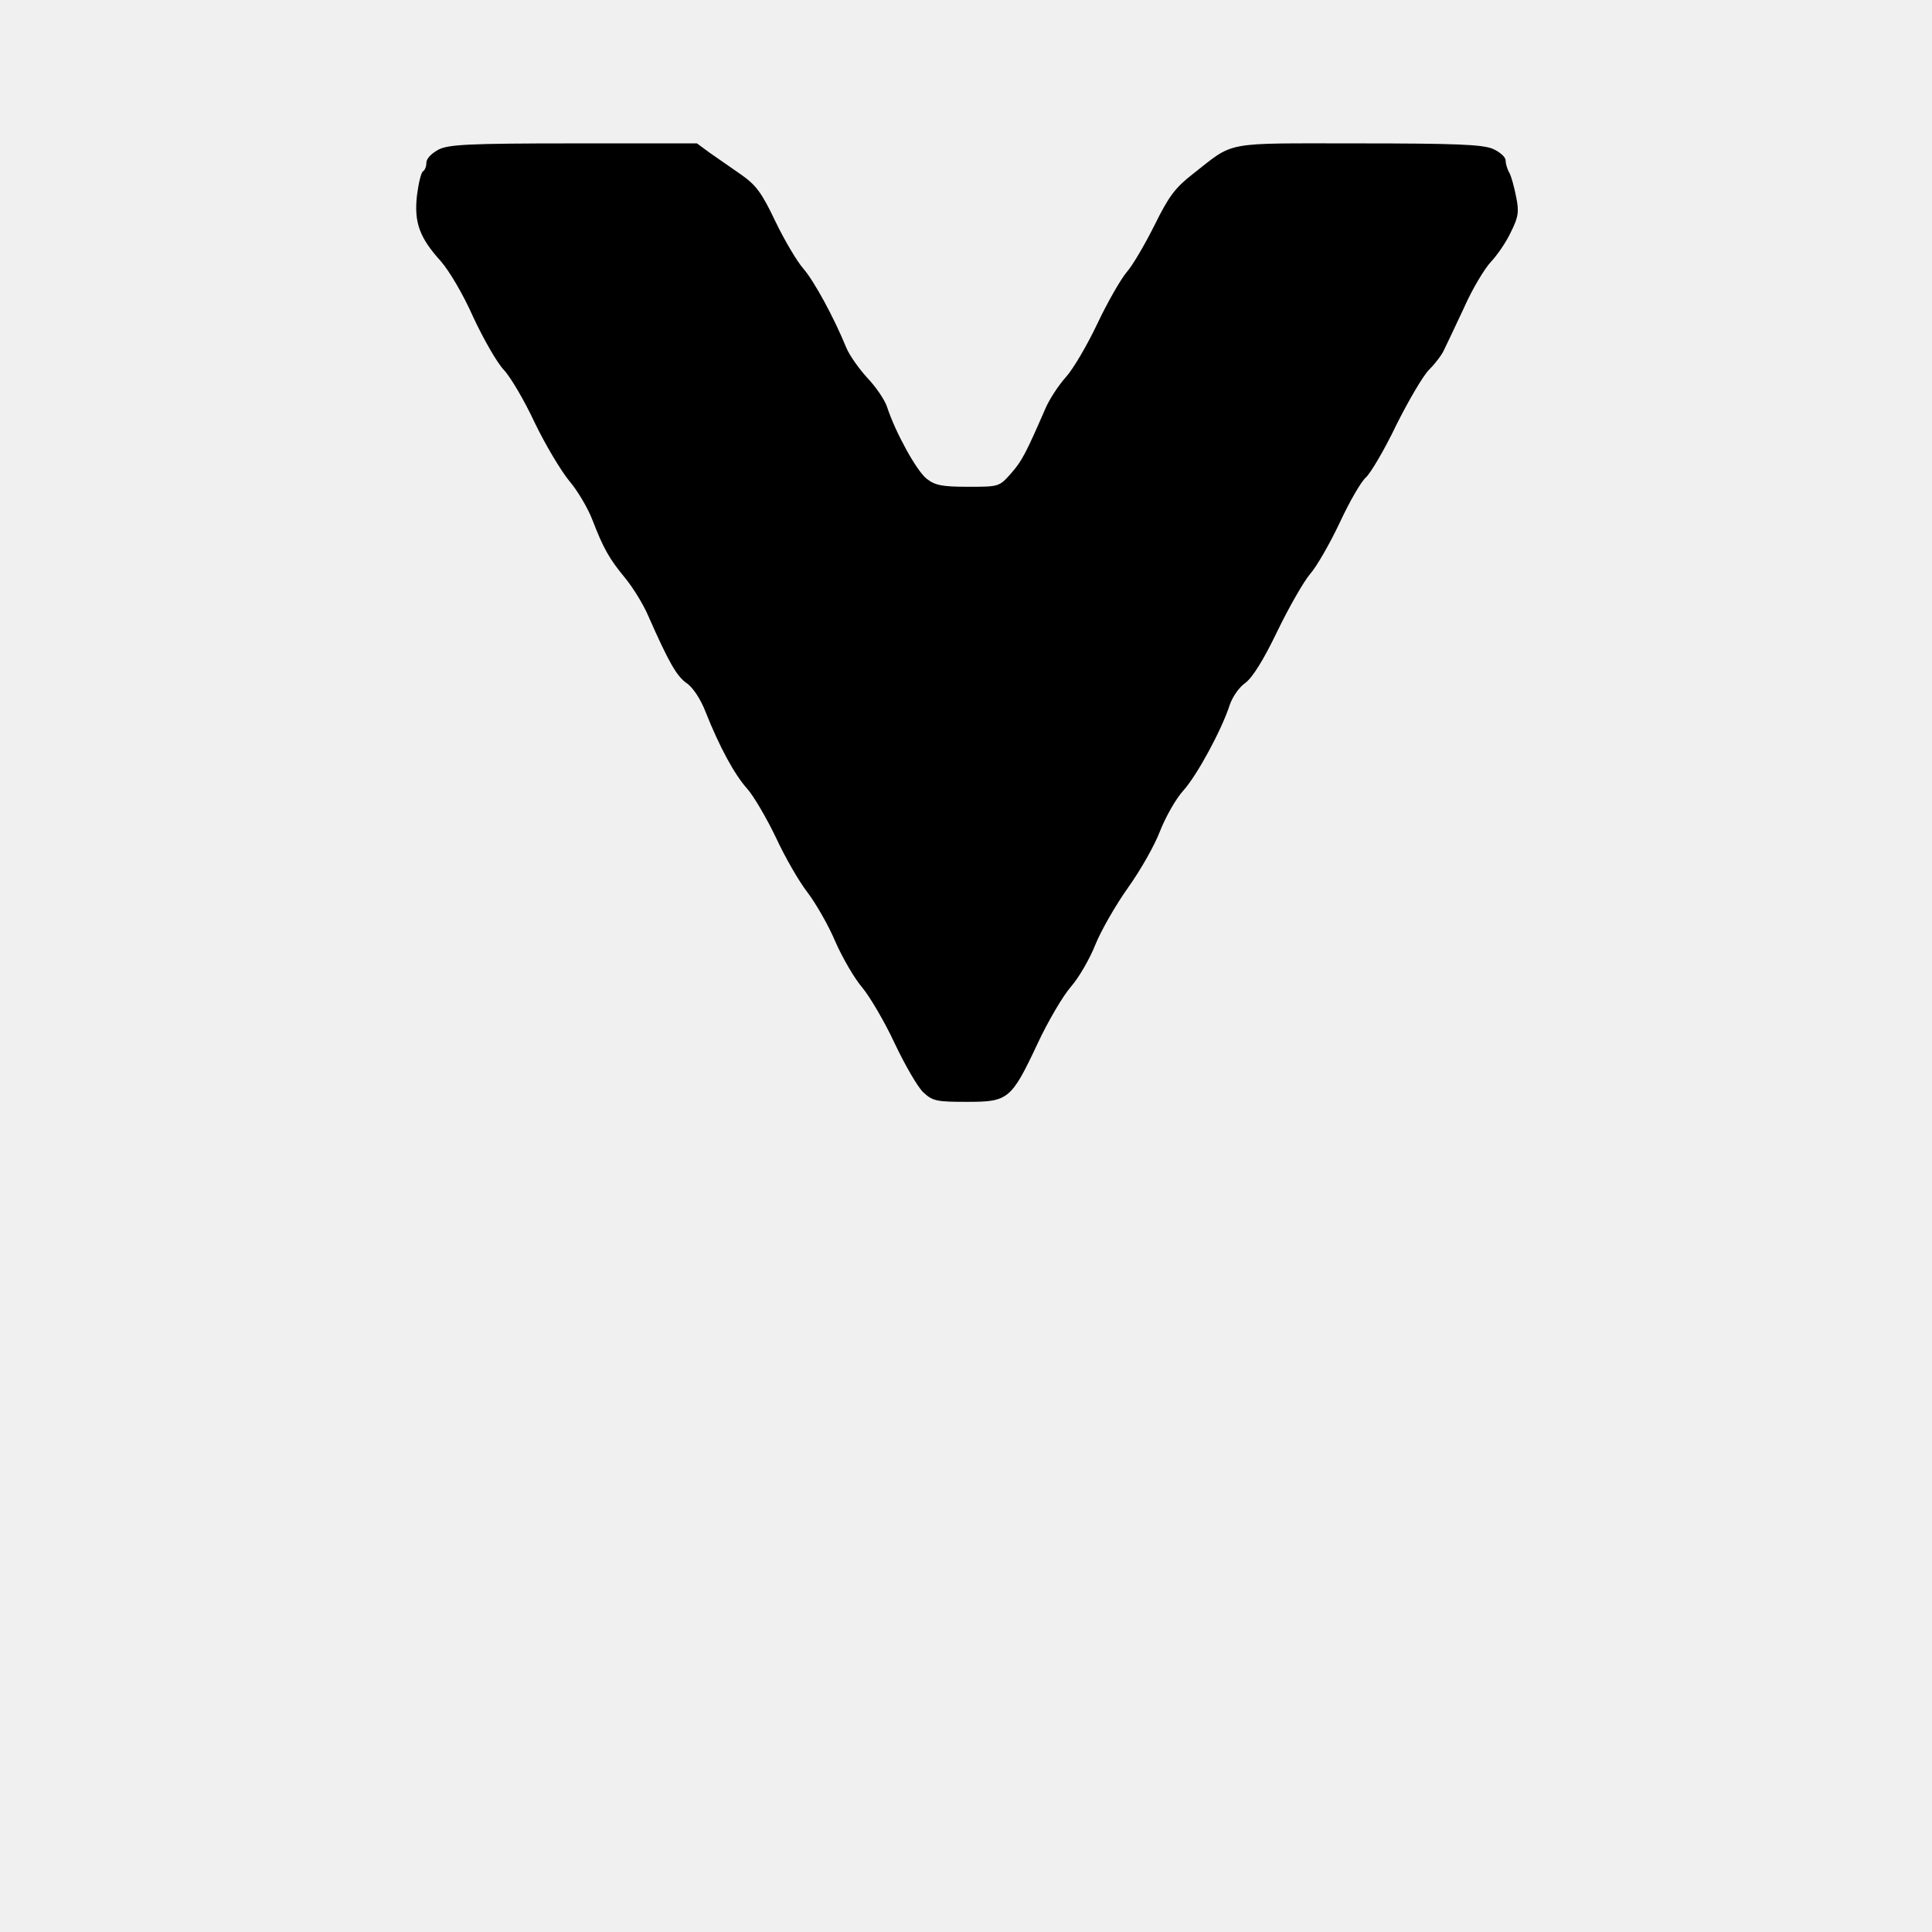
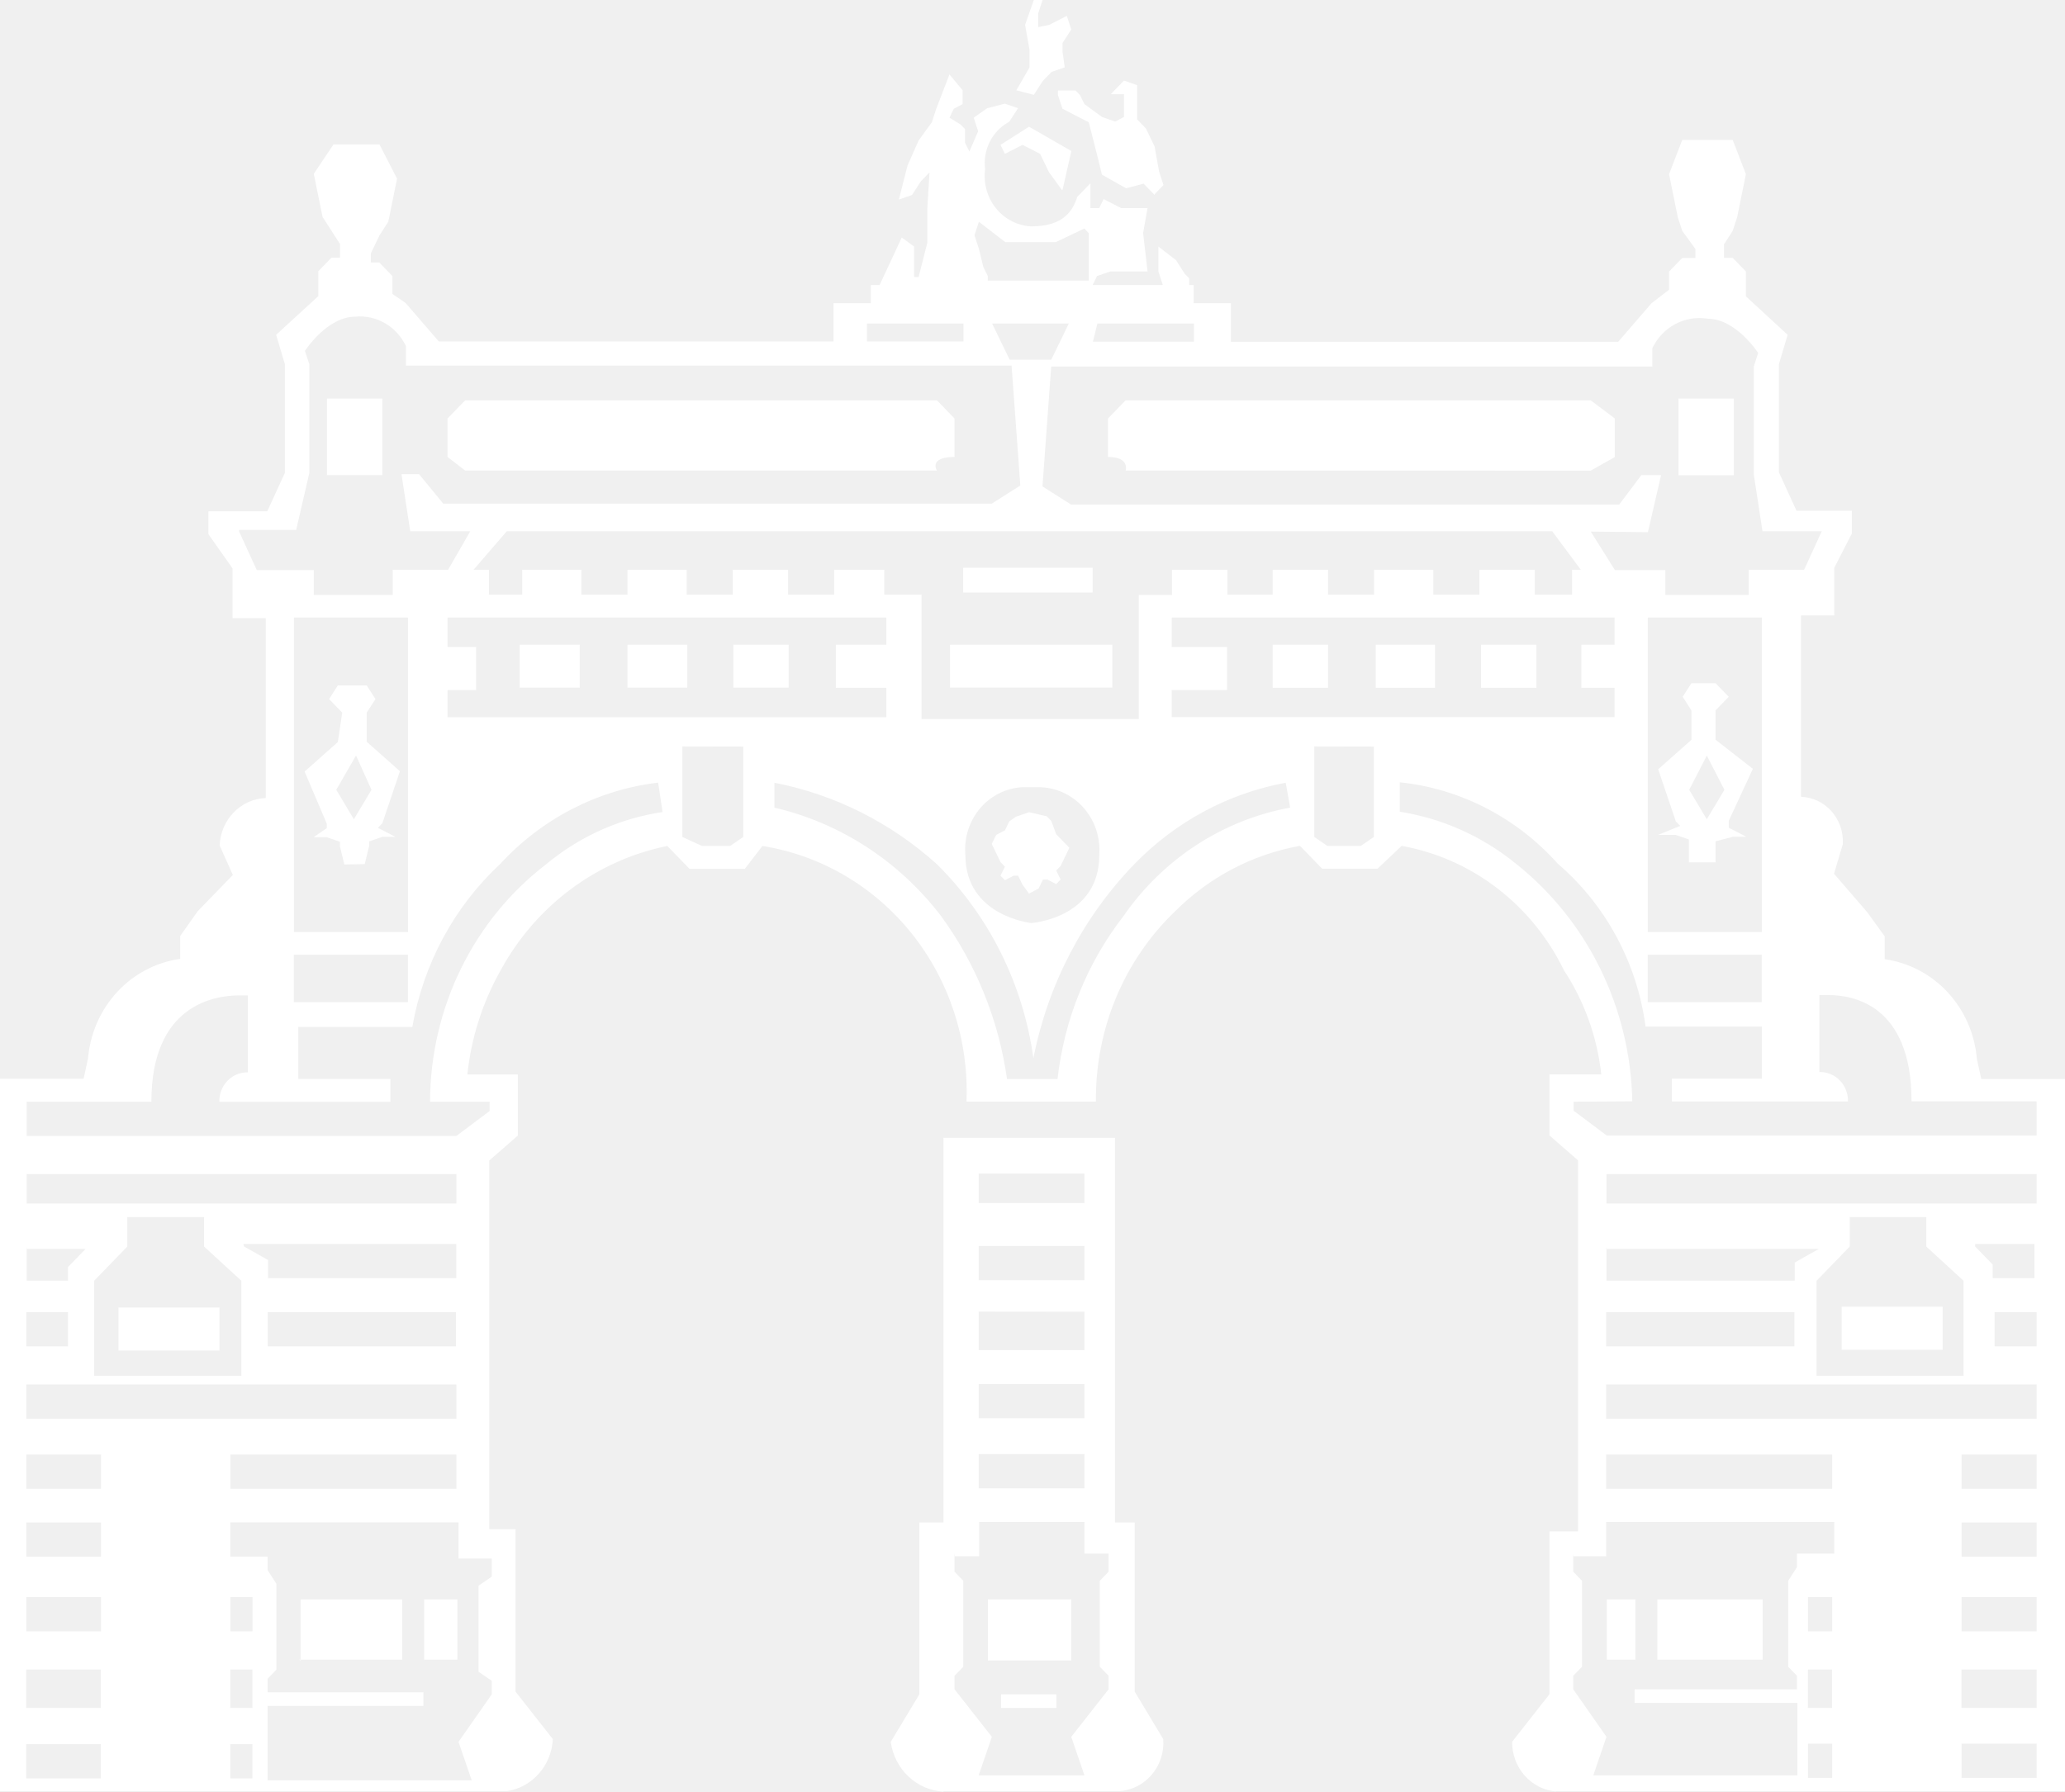
- <svg xmlns="http://www.w3.org/2000/svg" version="1.0" width="512pt" height="512pt" viewBox="0 0 512 512" preserveAspectRatio="xMidYMid meet">
-   <g transform="translate(0,512) scale(0.1,-0.1)" fill="#000000" stroke="none">
-     <path d="M1163 4724 c-19 -10 -33 -24 -33 -35 0 -10 -4 -20 -9 -23 -5 -3 -12 -32 -16 -64 -8 -72 7 -112 63 -174 22 -25 59 -87 86 -148 27 -58 63 -121 81 -140 18 -19 55 -82 82 -140 28 -58 69 -127 92 -155 23 -27 50 -74 61 -103 29 -75 44 -102 86 -153 20 -24 48 -69 61 -99 56 -127 76 -161 102 -180 17 -11 38 -43 51 -77 37 -93 76 -165 110 -203 17 -19 51 -77 76 -129 24 -52 62 -118 84 -146 22 -29 56 -88 74 -131 19 -43 51 -98 71 -121 20 -24 59 -90 86 -148 27 -57 61 -116 76 -130 25 -23 35 -25 116 -25 109 0 117 6 187 155 27 58 67 126 88 150 21 24 50 74 65 112 15 37 54 105 86 150 33 46 71 113 85 150 15 38 42 86 62 108 37 41 102 162 123 227 7 21 25 47 41 58 19 14 48 60 85 137 31 64 70 132 87 152 17 19 52 80 78 135 26 56 57 110 70 121 12 11 49 73 80 138 32 64 71 131 87 147 17 17 35 41 40 53 6 12 30 63 53 112 22 50 55 104 71 121 17 18 41 53 53 79 20 40 22 54 14 93 -5 26 -13 55 -18 64 -6 10 -10 25 -10 33 0 9 -16 23 -35 31 -28 11 -98 14 -357 14 -362 0 -324 7 -438 -82 -46 -36 -63 -59 -100 -134 -25 -50 -58 -107 -74 -125 -16 -19 -51 -80 -78 -137 -27 -57 -64 -120 -83 -141 -19 -21 -45 -60 -56 -87 -51 -117 -61 -136 -90 -169 -31 -35 -32 -35 -114 -35 -69 0 -87 4 -109 21 -27 21 -83 123 -105 190 -6 19 -30 54 -52 77 -22 24 -47 59 -56 80 -33 81 -86 178 -114 210 -16 18 -50 75 -74 125 -37 78 -52 97 -92 125 -26 18 -63 44 -82 57 l-34 25 -326 0 c-279 0 -331 -3 -358 -16z" />
-   </g>
+ <svg xmlns="http://www.w3.org/2000/svg" width="174" height="151" viewBox="0 0 174 151" fill="none">
+   <path fill-rule="evenodd" clip-rule="evenodd" d="M144.555 72.83V70.906L146.039 70.521H147.149L145.666 69.761V69.184L147.699 64.797L144.555 62.343V59.871L145.666 58.726L144.555 57.581H142.521L141.784 58.726L142.521 59.871V62.353L139.722 64.835L141.206 69.222L141.579 69.607L139.713 70.367H141.197L142.307 70.752V72.676H144.555V72.83ZM143.818 63.681L142.335 66.567L143.818 69.049L145.302 66.567L143.818 63.681ZM107.236 57.966H111.901V54.339H107.236V57.966ZM115.922 57.966H120.914V54.339H115.922V57.966ZM124.795 57.966H129.46V54.339H124.795V57.966ZM30.732 72.83L31.105 71.3V70.916L32.216 70.531H33.326L31.843 69.771L32.216 69.386L33.699 64.999L30.9 62.517V60.063L31.637 58.918L30.9 57.773H28.465L27.728 58.918L28.838 60.063L28.465 62.545L25.666 65.028L27.532 69.415V69.8L26.422 70.56H27.532L28.642 70.945V71.329L29.015 72.859L30.732 72.83ZM29.995 63.681L28.334 66.567L29.818 69.049L31.301 66.567L30.005 63.681H29.995ZM61.791 57.956H66.456V54.339H61.791V57.966V57.956ZM52.918 57.956H57.91V54.339H52.872V57.966L52.918 57.956ZM43.859 57.956H48.851V54.339H43.794V57.966L43.859 57.956ZM86.776 75.274L87.513 74.889L87.886 74.129H88.26L88.997 74.514L89.37 74.129L88.997 73.369L89.37 72.984L90.107 71.454L89.37 70.694L88.997 70.309L88.577 69.184L88.204 68.799L86.711 68.453L85.6 68.838L85.05 69.222L84.677 69.982L83.94 70.367L83.567 71.127L84.304 72.657L84.677 73.042L84.304 73.802L84.677 74.187L85.414 73.802H85.787L86.16 74.562L86.711 75.322L86.776 75.274ZM155.182 113.758H163.691V110.13H155.182V113.758ZM139.648 139.878H148.52V134.798H139.648V139.946V139.878ZM135.393 139.878H137.801V134.798H135.393V139.946V139.878ZM25.2 139.878H33.886V134.798H25.33V139.946L25.2 139.878ZM35.742 139.878H38.541V134.798H35.742V139.946V139.878ZM9.983 113.825H18.492V110.198H9.983V113.825ZM78.948 39.657C78.948 39.657 78.211 38.513 80.432 38.513V35.27L78.948 33.74H39.194L37.711 35.27V38.513L39.194 39.657H78.948ZM27.551 40.042H32.216V33.587H27.551V40.071V40.042ZM81.16 49.942H92.066V47.854H81.16V49.942ZM80.049 57.947H93.727V54.339H80.049V57.966V57.947ZM134.031 39.667L136.065 38.522V35.27L134.031 33.74H94.846L93.363 35.27V38.513C95.229 38.513 94.846 39.657 94.846 39.657L134.031 39.667ZM141.43 40.052H146.095V33.587H141.43V40.071V40.052ZM131.083 150.962H174V90.946H166.947L166.573 89.234C166.395 87.135 165.529 85.16 164.119 83.636C162.708 82.111 160.836 81.127 158.811 80.844V78.92L157.337 76.881L154.538 73.638L155.275 71.156C155.307 70.653 155.24 70.149 155.079 69.674C154.918 69.198 154.666 68.761 154.338 68.387C154.01 68.014 153.612 67.713 153.169 67.501C152.726 67.289 152.246 67.171 151.758 67.154V51.866H154.557V47.854L156.04 44.968V43.044H151.375L149.892 39.802V30.7L150.629 28.218L147.112 24.976V22.878L146.001 21.734H145.264V20.598L146.001 19.453L146.375 18.309L147.112 14.681L146.001 11.795H141.747L140.637 14.681L141.374 18.309L141.747 19.453L142.857 20.983V21.743H141.747L140.637 22.888V24.418L139.153 25.563L136.354 28.805H103.719V25.553H100.575V24.023H100.202V23.456L99.828 23.071L99.091 21.926L97.608 20.781V22.878L97.981 24.023H92.066L92.439 23.263L93.549 22.878H96.694L96.32 19.636L96.694 17.539H94.473L92.99 16.779L92.617 17.539H91.879V15.451L90.769 16.596C90.396 17.741 89.659 19.078 86.888 19.078C86.318 19.05 85.76 18.9 85.249 18.638C84.738 18.375 84.286 18.006 83.921 17.554C83.556 17.101 83.286 16.576 83.129 16.01C82.971 15.444 82.93 14.851 83.007 14.268C82.903 13.466 83.043 12.65 83.407 11.934C83.772 11.217 84.342 10.634 85.041 10.265L85.778 9.121L84.668 8.736L83.184 9.121L82.046 9.919L82.419 11.064L81.682 12.777L81.309 12.017V10.872L80.936 10.487L80.003 9.919L80.376 9.159L81.113 8.774V7.61L80.003 6.273L78.892 9.159L78.519 10.304L77.409 11.834L76.476 13.931L75.739 16.817L76.849 16.433L77.586 15.288L78.323 14.528L78.137 17.577V20.464L77.4 23.35H77.026V20.781L75.982 20.021L74.116 24.023H73.379V25.553H70.234V28.776H36.974L34.175 25.534L33.065 24.774V23.263L31.954 22.118H31.245V21.358L31.982 19.829L32.719 18.684L33.456 15.057L31.973 12.17H28.101L26.441 14.653L27.178 18.28L27.915 19.425L28.652 20.57V21.714H27.933L26.823 22.859V24.957L23.268 28.218L24.006 30.7V39.85L22.522 43.092H17.559V45.016L19.593 47.903V52.097H22.391V67.26C21.374 67.298 20.408 67.732 19.688 68.474C18.968 69.217 18.547 70.213 18.51 71.262L19.62 73.744L16.663 76.794L15.18 78.891V80.816C13.154 81.098 11.283 82.082 9.872 83.607C8.461 85.132 7.596 87.106 7.417 89.205L7.044 90.918H0V150.962H42.702C43.742 150.807 44.697 150.285 45.405 149.485C46.113 148.685 46.529 147.656 46.584 146.574L43.439 142.572V128.882H41.228V97.806L43.635 95.709V90.561H39.381C39.707 87.467 40.66 84.477 42.18 81.787C43.644 79.093 45.659 76.76 48.086 74.949C50.512 73.138 53.291 71.893 56.23 71.3L58.096 73.225H62.761L64.245 71.3C69.177 72.084 73.657 74.713 76.829 78.687C80.001 82.66 81.642 87.699 81.439 92.842H92.346C92.311 89.841 92.885 86.866 94.03 84.107C95.176 81.349 96.868 78.868 98.998 76.823C101.89 73.923 105.565 71.994 109.541 71.291L111.407 73.215H116.072L118.105 71.291C121.022 71.814 123.778 73.036 126.153 74.857C128.529 76.678 130.457 79.049 131.783 81.778C133.503 84.397 134.582 87.408 134.927 90.552H130.561V95.699L132.968 97.796V129.064H130.561V142.793L127.417 146.796C127.404 147.853 127.783 148.876 128.477 149.655C129.17 150.435 130.126 150.912 131.148 150.99L131.083 150.962ZM165.286 146.959V149.846H171.612V146.959H165.286ZM152.346 146.959V149.846H154.38V146.959H152.346ZM132.567 130.94V132.47L133.304 133.23V140.475L132.567 141.235V142.38L135.365 146.382L134.255 149.624H151.45V143.525H137.735V142.38H151.413V141.235L150.676 140.475V133.23L151.413 132.085V130.94H154.557V128.275H135.337V131.162H132.539L132.567 130.94ZM22.55 143.948V150.048H39.745L38.635 146.805L41.434 142.803V141.658L40.323 140.898V133.644L41.434 132.884V131.354H38.635V128.304H19.406V131.191H22.55V132.335L23.287 133.48V140.725L22.55 141.485V142.63H35.677V143.775H22.55V143.948ZM19.406 146.998V149.884H21.272V146.998H19.406ZM2.211 146.998V149.884H8.499V146.998H2.211ZM165.277 140.706V143.948H171.612V140.706H165.277ZM152.336 140.706V143.948H154.37V140.706H152.336ZM19.406 140.706V143.948H21.272V140.706H19.406ZM2.211 140.706V143.948H8.499V140.706H2.211ZM165.286 134.606V137.492H171.612V134.606H165.286ZM152.346 134.606V137.492H154.38V134.606H152.346ZM19.415 134.606V137.492H21.281V134.606H19.415ZM2.22 134.606V137.492H8.509V134.606H2.22ZM165.286 128.314V131.2H171.612V128.314H165.286ZM2.22 128.314V131.2H8.509V128.314H2.22ZM165.286 122.59V125.476H171.612V122.59H165.286ZM135.337 122.59V125.476H154.38V122.59H135.337ZM19.415 122.59V125.476H38.457V122.59H19.415ZM2.22 122.59V125.476H8.509V122.59H2.22ZM135.337 116.682V119.569H171.612V116.682H135.337ZM2.22 116.682V119.569H38.457V116.682H2.22ZM155.863 102.578V105.06L153.064 107.946V115.951H165.454V107.946L162.31 105.06V102.578H155.863ZM10.729 102.578V105.06L7.93 107.946V115.951H20.339V107.946L17.195 105.06V102.578H10.729ZM168.066 110.583V113.469H171.612V110.583H168.066ZM135.337 110.583V113.469H151.198V110.583H135.337ZM22.559 110.583V113.469H38.42V110.583H22.559ZM2.22 110.583V113.469H5.728V110.583H2.22ZM166.424 105.051L167.908 106.58V107.725H171.425V104.839H166.434L166.424 105.051ZM135.365 105.051V107.937H151.226V106.407L153.26 105.262H135.337L135.365 105.051ZM20.553 105.051L22.587 106.195V107.725H38.448V104.839H20.516L20.553 105.051ZM2.248 105.051V107.937H5.728V106.792L7.212 105.262H2.22L2.248 105.051ZM135.365 98.951V101.433H171.612V98.951H135.365ZM2.248 98.951V101.433H38.457V98.951H2.248ZM132.595 92.851V93.611L135.393 95.709H171.612V92.822H161.069C161.069 84.625 156.078 83.865 154.044 83.865H153.307V90.35C153.625 90.342 153.941 90.401 154.237 90.523C154.532 90.645 154.801 90.827 155.026 91.059C155.251 91.291 155.428 91.568 155.546 91.873C155.664 92.178 155.721 92.504 155.714 92.832H140.879V90.908H148.455V86.521H138.659C137.94 81.153 135.301 76.256 131.26 72.792C127.784 68.904 123.048 66.464 117.947 65.932V68.414C121.527 68.973 124.903 70.485 127.743 72.801C130.725 75.169 133.154 78.198 134.85 81.663C136.545 85.128 137.464 88.942 137.539 92.822L132.595 92.851ZM2.248 92.851V95.738H38.457L41.256 93.64V92.851H36.237C36.246 88.958 37.137 85.121 38.837 81.645C40.538 78.169 43.002 75.151 46.033 72.83C48.855 70.484 52.24 68.969 55.829 68.443L55.456 65.961C50.375 66.564 45.661 68.993 42.142 72.821C38.269 76.424 35.666 81.254 34.744 86.55H25.134V90.937H32.897V92.861H18.482C18.475 92.533 18.532 92.207 18.65 91.902C18.768 91.597 18.945 91.32 19.17 91.088C19.395 90.856 19.664 90.674 19.959 90.552C20.255 90.43 20.571 90.371 20.889 90.379V83.894H20.152C18.118 83.894 12.754 84.654 12.754 92.851H2.22H2.248ZM65.252 65.971V68.068C70.816 69.364 75.777 72.594 79.303 77.217C82.241 81.241 84.15 85.962 84.854 90.946H89.109C89.673 85.924 91.597 81.166 94.66 77.217C98.001 72.388 103.046 69.103 108.71 68.068L108.337 65.971C103.506 66.858 99.054 69.253 95.583 72.83C91.253 77.304 88.294 82.992 87.075 89.186C86.212 82.949 83.347 77.191 78.939 72.83C75.053 69.329 70.332 66.96 65.262 65.971H65.252ZM138.836 80.46V84.462H148.446V80.46H138.836ZM24.761 80.46V84.462H34.371V80.46H24.761ZM138.845 52.049V78.555H148.455V52.049H138.845ZM24.77 52.049V78.555H34.38V52.049H24.77ZM86.151 66.346C85.466 66.382 84.795 66.56 84.179 66.87C83.562 67.18 83.013 67.616 82.564 68.151C82.115 68.686 81.776 69.309 81.567 69.982C81.357 70.656 81.282 71.366 81.346 72.07C81.346 77.217 86.897 77.795 86.897 77.795C86.897 77.795 92.626 77.41 92.626 72.07C92.683 71.336 92.591 70.598 92.356 69.902C92.121 69.207 91.748 68.569 91.261 68.031C90.774 67.492 90.183 67.064 89.526 66.774C88.87 66.484 88.162 66.338 87.448 66.346H86.151ZM110.744 62.911V70.54L111.854 71.3H114.653L115.764 70.54V62.921L110.744 62.911ZM57.499 62.911V70.54L59.16 71.3H61.52L62.631 70.54V62.921L57.499 62.911ZM98.728 57.956V60.438H136.047V57.966H133.248V54.339H136.047V52.049H98.728V54.531H103.392V58.158H98.728V57.956ZM70.253 48.018H74.507V50.115H77.652V60.602H95.957V50.144H98.755V48.018H103.42V50.115H107.236V48.018H111.901V50.115H115.782V48.018H120.774V50.115H124.655V48.018H129.32V50.115H132.464V48.018H133.201L130.794 44.776H42.702L39.903 48.018H41.2V50.115H43.999V48.018H48.991V50.115H52.872V48.018H57.863V50.115H61.744V48.018H66.409V50.115H70.29V48.018H70.253ZM37.711 57.966V60.448H74.685V57.966H70.43V54.339H74.685V52.049H37.711V54.531H40.118V58.158H37.711V57.966ZM134.041 44.804L136.075 48.047H140.329V50.144H147.354V48.018H152.019L153.503 44.776H148.511L147.774 39.965V30.893L148.147 29.748C148.147 29.748 146.281 26.861 143.893 26.861C142.96 26.707 142.004 26.865 141.165 27.312C140.325 27.758 139.647 28.471 139.228 29.344V30.893H88.577L87.84 40.995L90.247 42.524H136.438L138.304 40.042H139.965L138.855 44.853L134.041 44.804ZM20.152 44.804L21.636 48.047H26.441V50.144H33.093V48.018H37.758L39.623 44.776H34.567L33.83 39.965H35.313L37.347 42.447H83.567L85.974 40.918L85.237 30.816H34.203V29.171C33.822 28.36 33.211 27.689 32.451 27.246C31.691 26.802 30.818 26.608 29.948 26.688C27.541 26.688 25.694 29.575 25.694 29.575L26.067 30.7V39.85L24.957 44.66H20.152V44.804ZM83.595 27.266L84.705 29.555L85.078 30.316H88.577L88.95 29.555L90.06 27.266H83.595ZM92.467 27.266L92.094 28.795H100.603V27.266H92.467ZM73.052 27.266V28.776H81.188V27.266H73.052ZM82.484 18.684L82.111 19.829L82.484 20.974L82.858 22.503L83.231 23.263V23.648H91.74V19.646L91.366 19.261L88.959 20.406H84.705L82.484 18.693V18.684ZM84.35 143.948H89.015V142.803H84.35V143.948ZM83.24 139.946H90.265V134.798H83.24V139.946ZM79.499 150.962H94.287C94.813 150.931 95.328 150.793 95.801 150.555C96.275 150.317 96.698 149.984 97.045 149.575C97.393 149.167 97.658 148.691 97.825 148.176C97.992 147.661 98.058 147.116 98.018 146.574L95.611 142.572V128.314H93.951V95.901H79.499V128.314H77.465V142.803L75.058 146.805C75.21 147.928 75.737 148.96 76.547 149.726C77.358 150.491 78.401 150.942 79.499 151V150.962ZM80.432 130.94V132.47L81.169 133.23V140.475L80.432 141.235V142.38L83.576 146.382L82.466 149.624H91.376L90.265 146.382L93.409 142.38V141.235L92.672 140.475V133.23L93.409 132.47V130.94H91.376V128.275H82.503V131.162H80.469L80.432 130.94ZM82.466 122.551V125.437H91.376V122.551H82.466ZM82.466 116.644V119.53H91.376V116.644H82.466ZM82.466 110.544V113.786H91.376V110.554L82.466 110.544ZM82.466 105.012V107.898H91.376V105.012H82.466ZM82.466 98.912V101.395H91.376V98.912H82.466ZM87.131 7.966L87.868 6.821L88.605 6.061L89.715 5.676L89.528 4.339V3.627L90.265 2.482L89.892 1.337L88.409 2.097L87.476 2.29V1.145L87.849 0H87.112L86.375 2.097L86.748 4.195V5.686L85.638 7.61L87.121 7.995L87.131 7.966ZM97.3 16.355L98.037 15.595L97.664 14.451L97.291 12.353L96.554 10.823L95.817 10.063V7.177L94.706 6.792L93.596 7.937H94.706V9.861L93.969 10.246L92.859 9.861L91.376 8.774L91.002 8.014L90.629 7.629H89.146V8.014L89.519 9.159L90.256 9.544L91.74 10.304L92.477 13.19L92.85 14.72L94.884 15.865L96.367 15.48L97.3 16.442V16.355ZM89.538 15.971L90.275 12.729L86.711 10.679L84.304 12.209L84.677 12.969L86.16 12.209L87.644 12.969L88.381 14.499L89.491 16.028L89.538 15.971Z" fill="white" />
</svg>
